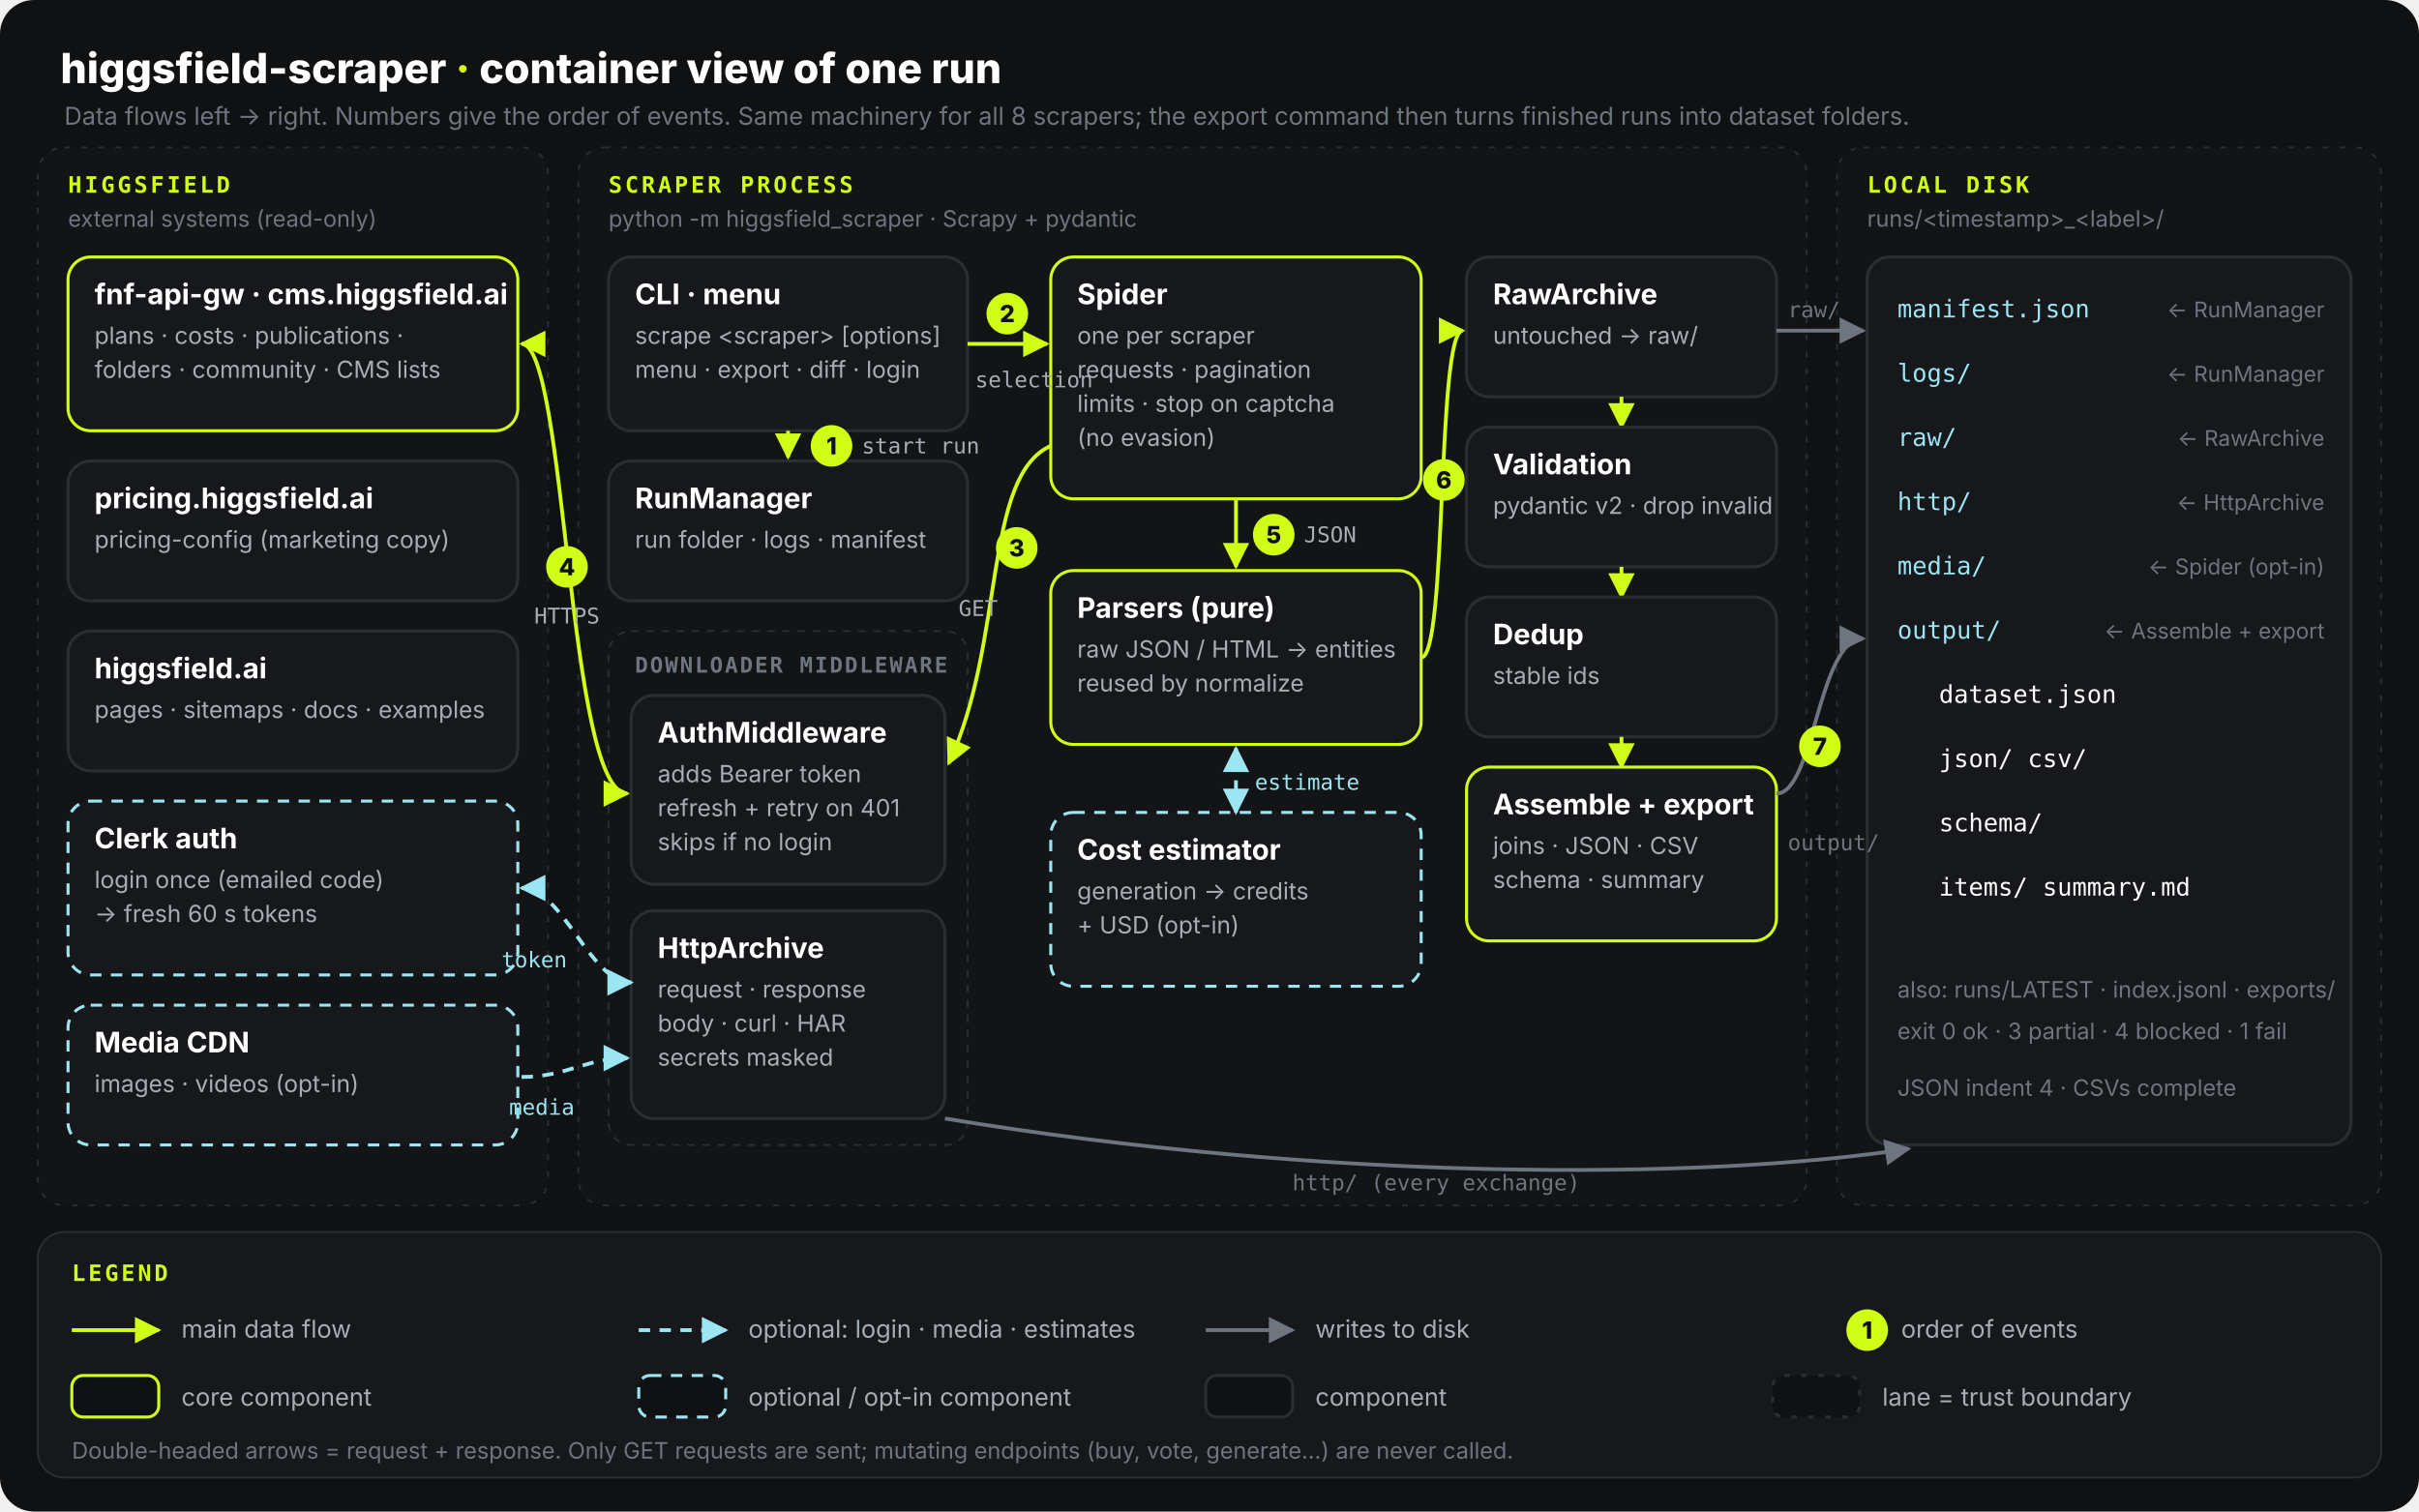
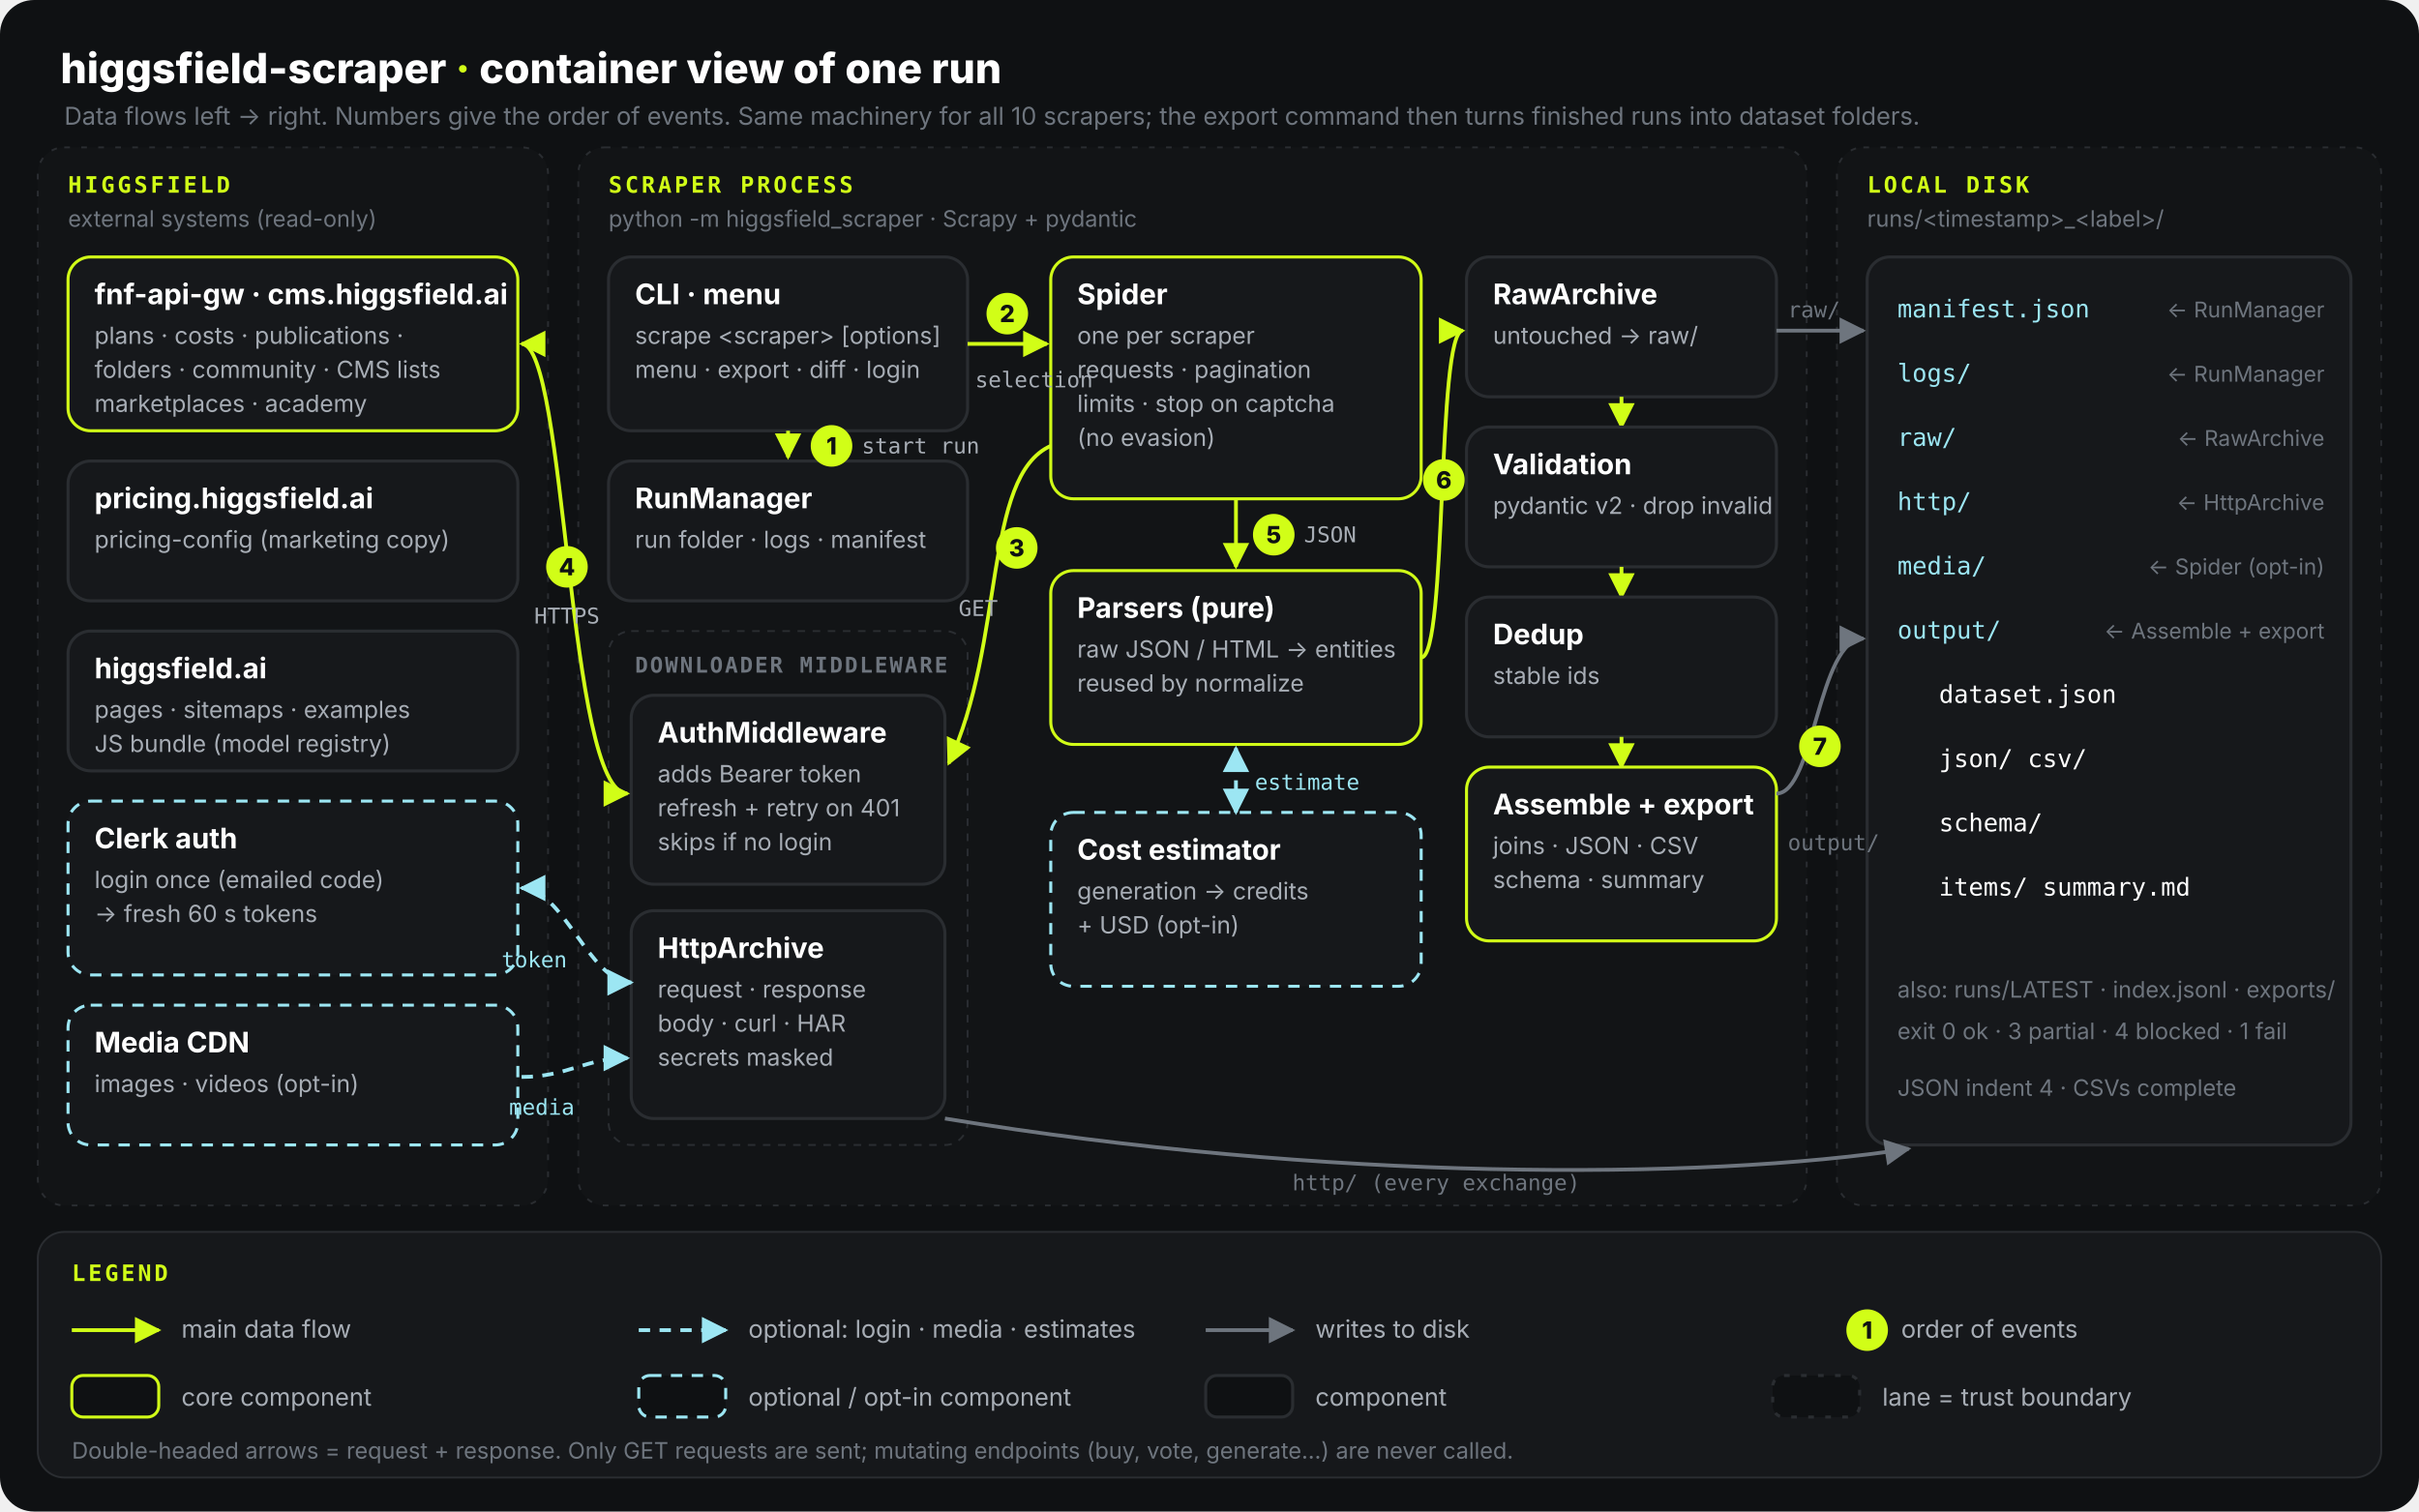
<svg xmlns="http://www.w3.org/2000/svg" width="1280" height="800" viewBox="0 0 1280 800" role="img" aria-labelledby="t d">
  <defs>
    <marker id="a" viewBox="0 0 10 10" refX="9" refY="5" markerWidth="7" markerHeight="7" orient="auto-start-reverse">
      <path d="M0 0L10 5L0 10z" fill="#d1fe17" />
    </marker>
    <marker id="c" viewBox="0 0 10 10" refX="9" refY="5" markerWidth="7" markerHeight="7" orient="auto-start-reverse">
      <path d="M0 0L10 5L0 10z" fill="#9ce6f3" />
    </marker>
    <marker id="g" viewBox="0 0 10 10" refX="9" refY="5" markerWidth="7" markerHeight="7" orient="auto-start-reverse">
      <path d="M0 0L10 5L0 10z" fill="#6e757e" />
    </marker>
  </defs>
  <rect width="1280" height="800" rx="18" fill="#0f1113" />
  <text x="32" y="44" font-family="Inter, 'Helvetica Neue', 'Segoe UI', Arial, sans-serif" font-size="22" font-weight="800" fill="#ffffff">higgsfield-scraper <tspan fill="#d1fe17">·</tspan> container view of one run</text>
-   <text x="34" y="66" font-family="Inter, 'Helvetica Neue', 'Segoe UI', Arial, sans-serif" font-size="13" fill="#6e757e">Data flows left → right. Numbers give the order of events. Same machinery for all 8 scrapers; the export command then turns finished runs into dataset folders.</text>
+   <text x="34" y="66" font-family="Inter, 'Helvetica Neue', 'Segoe UI', Arial, sans-serif" font-size="13" fill="#6e757e">Data flows left → right. Numbers give the order of events. Same machinery for all 10 scrapers; the export command then turns finished runs into dataset folders.</text>
  <rect x="20" y="78" width="270" height="560" rx="14" fill="#ffffff" fill-opacity="0.015" stroke="#2a2d31" stroke-dasharray="3 6" />
  <text x="36" y="102" font-family="'IBM Plex Mono', ui-monospace, SFMono-Regular, Menlo, Consolas, monospace" font-size="12" font-weight="700" letter-spacing="1.5" fill="#d1fe17">HIGGSFIELD</text>
  <text x="36" y="120" font-family="Inter, 'Helvetica Neue', 'Segoe UI', Arial, sans-serif" font-size="12" fill="#6e757e">external systems (read-only)</text>
  <rect x="306" y="78" width="650" height="560" rx="14" fill="#ffffff" fill-opacity="0.015" stroke="#2a2d31" stroke-dasharray="3 6" />
  <text x="322" y="102" font-family="'IBM Plex Mono', ui-monospace, SFMono-Regular, Menlo, Consolas, monospace" font-size="12" font-weight="700" letter-spacing="1.5" fill="#d1fe17">SCRAPER PROCESS</text>
  <text x="322" y="120" font-family="Inter, 'Helvetica Neue', 'Segoe UI', Arial, sans-serif" font-size="12" fill="#6e757e">python -m higgsfield_scraper  ·  Scrapy + pydantic</text>
  <rect x="972" y="78" width="288" height="560" rx="14" fill="#ffffff" fill-opacity="0.015" stroke="#2a2d31" stroke-dasharray="3 6" />
  <text x="988" y="102" font-family="'IBM Plex Mono', ui-monospace, SFMono-Regular, Menlo, Consolas, monospace" font-size="12" font-weight="700" letter-spacing="1.5" fill="#d1fe17">LOCAL DISK</text>
  <text x="988" y="120" font-family="Inter, 'Helvetica Neue', 'Segoe UI', Arial, sans-serif" font-size="12" fill="#6e757e">runs/&lt;timestamp&gt;_&lt;label&gt;/</text>
  <rect x="36" y="136" width="238" height="92" rx="12" fill="#16181b" stroke="#d1fe17" stroke-width="1.6" />
  <text x="50" y="161" font-family="Inter, 'Helvetica Neue', 'Segoe UI', Arial, sans-serif" font-size="15" font-weight="700" fill="#ffffff">fnf-api-gw · cms.higgsfield.ai</text>
  <text x="50" y="182" font-family="Inter, 'Helvetica Neue', 'Segoe UI', Arial, sans-serif" font-size="12.5" fill="#a7adb5">plans · costs · publications ·</text>
  <text x="50" y="200" font-family="Inter, 'Helvetica Neue', 'Segoe UI', Arial, sans-serif" font-size="12.5" fill="#a7adb5">folders · community · CMS lists</text>
+   <text x="50" y="218" font-family="Inter, 'Helvetica Neue', 'Segoe UI', Arial, sans-serif" font-size="12.5" fill="#a7adb5">marketplaces · academy</text>
  <rect x="36" y="244" width="238" height="74" rx="12" fill="#16181b" stroke="#2a2d31" stroke-width="1.6" />
  <text x="50" y="269" font-family="Inter, 'Helvetica Neue', 'Segoe UI', Arial, sans-serif" font-size="15" font-weight="700" fill="#ffffff">pricing.higgsfield.ai</text>
  <text x="50" y="290" font-family="Inter, 'Helvetica Neue', 'Segoe UI', Arial, sans-serif" font-size="12.5" fill="#a7adb5">pricing-config (marketing copy)</text>
  <rect x="36" y="334" width="238" height="74" rx="12" fill="#16181b" stroke="#2a2d31" stroke-width="1.6" />
  <text x="50" y="359" font-family="Inter, 'Helvetica Neue', 'Segoe UI', Arial, sans-serif" font-size="15" font-weight="700" fill="#ffffff">higgsfield.ai</text>
-   <text x="50" y="380" font-family="Inter, 'Helvetica Neue', 'Segoe UI', Arial, sans-serif" font-size="12.5" fill="#a7adb5">pages · sitemaps · docs · examples</text>
+   <text x="50" y="380" font-family="Inter, 'Helvetica Neue', 'Segoe UI', Arial, sans-serif" font-size="12.5" fill="#a7adb5">pages · sitemaps · examples</text>
+   <text x="50" y="398" font-family="Inter, 'Helvetica Neue', 'Segoe UI', Arial, sans-serif" font-size="12.5" fill="#a7adb5">JS bundle (model registry)</text>
  <rect x="36" y="424" width="238" height="92" rx="12" fill="#16181b" stroke="#9ce6f3" stroke-width="1.6" stroke-dasharray="6 5" />
  <text x="50" y="449" font-family="Inter, 'Helvetica Neue', 'Segoe UI', Arial, sans-serif" font-size="15" font-weight="700" fill="#ffffff">Clerk auth</text>
  <text x="50" y="470" font-family="Inter, 'Helvetica Neue', 'Segoe UI', Arial, sans-serif" font-size="12.5" fill="#a7adb5">login once (emailed code)</text>
  <text x="50" y="488" font-family="Inter, 'Helvetica Neue', 'Segoe UI', Arial, sans-serif" font-size="12.5" fill="#a7adb5">→ fresh 60 s tokens</text>
  <rect x="36" y="532" width="238" height="74" rx="12" fill="#16181b" stroke="#9ce6f3" stroke-width="1.6" stroke-dasharray="6 5" />
  <text x="50" y="557" font-family="Inter, 'Helvetica Neue', 'Segoe UI', Arial, sans-serif" font-size="15" font-weight="700" fill="#ffffff">Media CDN</text>
  <text x="50" y="578" font-family="Inter, 'Helvetica Neue', 'Segoe UI', Arial, sans-serif" font-size="12.5" fill="#a7adb5">images · videos (opt-in)</text>
  <rect x="322" y="136" width="190" height="92" rx="12" fill="#16181b" stroke="#2a2d31" stroke-width="1.6" />
  <text x="336" y="161" font-family="Inter, 'Helvetica Neue', 'Segoe UI', Arial, sans-serif" font-size="15" font-weight="700" fill="#ffffff">CLI · menu</text>
  <text x="336" y="182" font-family="Inter, 'Helvetica Neue', 'Segoe UI', Arial, sans-serif" font-size="12.5" fill="#a7adb5">scrape &lt;scraper&gt; [options]</text>
  <text x="336" y="200" font-family="Inter, 'Helvetica Neue', 'Segoe UI', Arial, sans-serif" font-size="12.5" fill="#a7adb5">menu · export · diff · login</text>
  <rect x="322" y="244" width="190" height="74" rx="12" fill="#16181b" stroke="#2a2d31" stroke-width="1.6" />
  <text x="336" y="269" font-family="Inter, 'Helvetica Neue', 'Segoe UI', Arial, sans-serif" font-size="15" font-weight="700" fill="#ffffff">RunManager</text>
  <text x="336" y="290" font-family="Inter, 'Helvetica Neue', 'Segoe UI', Arial, sans-serif" font-size="12.5" fill="#a7adb5">run folder · logs · manifest</text>
  <rect x="322" y="334" width="190" height="272" rx="12" fill="none" stroke="#2a2d31" stroke-dasharray="4 4" />
  <text x="336" y="356" font-family="'IBM Plex Mono', ui-monospace, SFMono-Regular, Menlo, Consolas, monospace" font-size="11.5" font-weight="700" letter-spacing="1" fill="#6e757e">DOWNLOADER MIDDLEWARE</text>
  <rect x="334" y="368" width="166" height="100" rx="12" fill="#16181b" stroke="#2a2d31" stroke-width="1.6" />
  <text x="348" y="393" font-family="Inter, 'Helvetica Neue', 'Segoe UI', Arial, sans-serif" font-size="15" font-weight="700" fill="#ffffff">AuthMiddleware</text>
  <text x="348" y="414" font-family="Inter, 'Helvetica Neue', 'Segoe UI', Arial, sans-serif" font-size="12.5" fill="#a7adb5">adds Bearer token</text>
  <text x="348" y="432" font-family="Inter, 'Helvetica Neue', 'Segoe UI', Arial, sans-serif" font-size="12.5" fill="#a7adb5">refresh + retry on 401</text>
  <text x="348" y="450" font-family="Inter, 'Helvetica Neue', 'Segoe UI', Arial, sans-serif" font-size="12.5" fill="#a7adb5">skips if no login</text>
  <rect x="334" y="482" width="166" height="110" rx="12" fill="#16181b" stroke="#2a2d31" stroke-width="1.6" />
  <text x="348" y="507" font-family="Inter, 'Helvetica Neue', 'Segoe UI', Arial, sans-serif" font-size="15" font-weight="700" fill="#ffffff">HttpArchive</text>
  <text x="348" y="528" font-family="Inter, 'Helvetica Neue', 'Segoe UI', Arial, sans-serif" font-size="12.5" fill="#a7adb5">request · response</text>
  <text x="348" y="546" font-family="Inter, 'Helvetica Neue', 'Segoe UI', Arial, sans-serif" font-size="12.5" fill="#a7adb5">body · curl · HAR</text>
  <text x="348" y="564" font-family="Inter, 'Helvetica Neue', 'Segoe UI', Arial, sans-serif" font-size="12.5" fill="#a7adb5">secrets masked</text>
  <rect x="556" y="136" width="196" height="128" rx="12" fill="#16181b" stroke="#d1fe17" stroke-width="1.6" />
  <text x="570" y="161" font-family="Inter, 'Helvetica Neue', 'Segoe UI', Arial, sans-serif" font-size="15" font-weight="700" fill="#ffffff">Spider</text>
  <text x="570" y="182" font-family="Inter, 'Helvetica Neue', 'Segoe UI', Arial, sans-serif" font-size="12.5" fill="#a7adb5">one per scraper</text>
  <text x="570" y="200" font-family="Inter, 'Helvetica Neue', 'Segoe UI', Arial, sans-serif" font-size="12.5" fill="#a7adb5">requests · pagination</text>
  <text x="570" y="218" font-family="Inter, 'Helvetica Neue', 'Segoe UI', Arial, sans-serif" font-size="12.5" fill="#a7adb5">limits · stop on captcha</text>
  <text x="570" y="236" font-family="Inter, 'Helvetica Neue', 'Segoe UI', Arial, sans-serif" font-size="12.5" fill="#a7adb5">(no evasion)</text>
  <rect x="556" y="302" width="196" height="92" rx="12" fill="#16181b" stroke="#d1fe17" stroke-width="1.6" />
  <text x="570" y="327" font-family="Inter, 'Helvetica Neue', 'Segoe UI', Arial, sans-serif" font-size="15" font-weight="700" fill="#ffffff">Parsers (pure)</text>
  <text x="570" y="348" font-family="Inter, 'Helvetica Neue', 'Segoe UI', Arial, sans-serif" font-size="12.5" fill="#a7adb5">raw JSON / HTML → entities</text>
  <text x="570" y="366" font-family="Inter, 'Helvetica Neue', 'Segoe UI', Arial, sans-serif" font-size="12.5" fill="#a7adb5">reused by normalize</text>
  <rect x="556" y="430" width="196" height="92" rx="12" fill="#16181b" stroke="#9ce6f3" stroke-width="1.6" stroke-dasharray="6 5" />
  <text x="570" y="455" font-family="Inter, 'Helvetica Neue', 'Segoe UI', Arial, sans-serif" font-size="15" font-weight="700" fill="#ffffff">Cost estimator</text>
  <text x="570" y="476" font-family="Inter, 'Helvetica Neue', 'Segoe UI', Arial, sans-serif" font-size="12.5" fill="#a7adb5">generation → credits</text>
  <text x="570" y="494" font-family="Inter, 'Helvetica Neue', 'Segoe UI', Arial, sans-serif" font-size="12.5" fill="#a7adb5">+ USD (opt-in)</text>
  <rect x="776" y="136" width="164" height="74" rx="12" fill="#16181b" stroke="#2a2d31" stroke-width="1.6" />
  <text x="790" y="161" font-family="Inter, 'Helvetica Neue', 'Segoe UI', Arial, sans-serif" font-size="15" font-weight="700" fill="#ffffff">RawArchive</text>
  <text x="790" y="182" font-family="Inter, 'Helvetica Neue', 'Segoe UI', Arial, sans-serif" font-size="12.5" fill="#a7adb5">untouched → raw/</text>
  <path d="M858 210 V226" fill="none" stroke="#d1fe17" stroke-width="2" marker-end="url(#a)" />
  <rect x="776" y="226" width="164" height="74" rx="12" fill="#16181b" stroke="#2a2d31" stroke-width="1.6" />
  <text x="790" y="251" font-family="Inter, 'Helvetica Neue', 'Segoe UI', Arial, sans-serif" font-size="15" font-weight="700" fill="#ffffff">Validation</text>
  <text x="790" y="272" font-family="Inter, 'Helvetica Neue', 'Segoe UI', Arial, sans-serif" font-size="12.5" fill="#a7adb5">pydantic v2 · drop invalid</text>
  <path d="M858 300 V316" fill="none" stroke="#d1fe17" stroke-width="2" marker-end="url(#a)" />
  <rect x="776" y="316" width="164" height="74" rx="12" fill="#16181b" stroke="#2a2d31" stroke-width="1.6" />
  <text x="790" y="341" font-family="Inter, 'Helvetica Neue', 'Segoe UI', Arial, sans-serif" font-size="15" font-weight="700" fill="#ffffff">Dedup</text>
  <text x="790" y="362" font-family="Inter, 'Helvetica Neue', 'Segoe UI', Arial, sans-serif" font-size="12.5" fill="#a7adb5">stable ids</text>
  <path d="M858 390 V406" fill="none" stroke="#d1fe17" stroke-width="2" marker-end="url(#a)" />
  <rect x="776" y="406" width="164" height="92" rx="12" fill="#16181b" stroke="#d1fe17" stroke-width="1.6" />
  <text x="790" y="431" font-family="Inter, 'Helvetica Neue', 'Segoe UI', Arial, sans-serif" font-size="15" font-weight="700" fill="#ffffff">Assemble + export</text>
  <text x="790" y="452" font-family="Inter, 'Helvetica Neue', 'Segoe UI', Arial, sans-serif" font-size="12.5" fill="#a7adb5">joins · JSON · CSV</text>
  <text x="790" y="470" font-family="Inter, 'Helvetica Neue', 'Segoe UI', Arial, sans-serif" font-size="12.5" fill="#a7adb5">schema · summary</text>
  <rect x="988" y="136" width="256" height="470" rx="12" fill="#16181b" stroke="#2a2d31" stroke-width="1.6" />
  <text x="1004" y="168" font-family="'IBM Plex Mono', ui-monospace, SFMono-Regular, Menlo, Consolas, monospace" font-size="13" fill="#9ce6f3">manifest.json</text>
  <text x="1230" y="168" text-anchor="end" font-family="Inter, 'Helvetica Neue', 'Segoe UI', Arial, sans-serif" font-size="11.5" fill="#6e757e">← RunManager</text>
  <text x="1004" y="202" font-family="'IBM Plex Mono', ui-monospace, SFMono-Regular, Menlo, Consolas, monospace" font-size="13" fill="#9ce6f3">logs/</text>
  <text x="1230" y="202" text-anchor="end" font-family="Inter, 'Helvetica Neue', 'Segoe UI', Arial, sans-serif" font-size="11.5" fill="#6e757e">← RunManager</text>
  <text x="1004" y="236" font-family="'IBM Plex Mono', ui-monospace, SFMono-Regular, Menlo, Consolas, monospace" font-size="13" fill="#9ce6f3">raw/</text>
  <text x="1230" y="236" text-anchor="end" font-family="Inter, 'Helvetica Neue', 'Segoe UI', Arial, sans-serif" font-size="11.5" fill="#6e757e">← RawArchive</text>
  <text x="1004" y="270" font-family="'IBM Plex Mono', ui-monospace, SFMono-Regular, Menlo, Consolas, monospace" font-size="13" fill="#9ce6f3">http/</text>
  <text x="1230" y="270" text-anchor="end" font-family="Inter, 'Helvetica Neue', 'Segoe UI', Arial, sans-serif" font-size="11.5" fill="#6e757e">← HttpArchive</text>
  <text x="1004" y="304" font-family="'IBM Plex Mono', ui-monospace, SFMono-Regular, Menlo, Consolas, monospace" font-size="13" fill="#9ce6f3">media/</text>
  <text x="1230" y="304" text-anchor="end" font-family="Inter, 'Helvetica Neue', 'Segoe UI', Arial, sans-serif" font-size="11.5" fill="#6e757e">← Spider (opt-in)</text>
  <text x="1004" y="338" font-family="'IBM Plex Mono', ui-monospace, SFMono-Regular, Menlo, Consolas, monospace" font-size="13" fill="#9ce6f3">output/</text>
  <text x="1230" y="338" text-anchor="end" font-family="Inter, 'Helvetica Neue', 'Segoe UI', Arial, sans-serif" font-size="11.5" fill="#6e757e">← Assemble + export</text>
  <text x="1026" y="372" font-family="'IBM Plex Mono', ui-monospace, SFMono-Regular, Menlo, Consolas, monospace" font-size="13" fill="#ffffff">dataset.json</text>
  <text x="1026" y="406" font-family="'IBM Plex Mono', ui-monospace, SFMono-Regular, Menlo, Consolas, monospace" font-size="13" fill="#ffffff">json/  csv/</text>
  <text x="1026" y="440" font-family="'IBM Plex Mono', ui-monospace, SFMono-Regular, Menlo, Consolas, monospace" font-size="13" fill="#ffffff">schema/</text>
  <text x="1026" y="474" font-family="'IBM Plex Mono', ui-monospace, SFMono-Regular, Menlo, Consolas, monospace" font-size="13" fill="#ffffff">items/  summary.md</text>
  <text x="1004" y="528" font-family="Inter, 'Helvetica Neue', 'Segoe UI', Arial, sans-serif" font-size="12" fill="#6e757e">also: runs/LATEST · index.jsonl · exports/</text>
  <text x="1004" y="550" font-family="Inter, 'Helvetica Neue', 'Segoe UI', Arial, sans-serif" font-size="12" fill="#6e757e">exit 0 ok · 3 partial · 4 blocked · 1 fail</text>
  <text x="1004" y="580" font-family="Inter, 'Helvetica Neue', 'Segoe UI', Arial, sans-serif" font-size="12" fill="#6e757e">JSON indent 4 · CSVs complete</text>
  <path d="M417 228 V242" fill="none" stroke="#d1fe17" stroke-width="2" marker-end="url(#a)" />
  <circle cx="440" cy="236" r="11" fill="#d1fe17" />
  <text x="440" y="240.5" text-anchor="middle" font-family="Inter, 'Helvetica Neue', 'Segoe UI', Arial, sans-serif" font-size="12.5" font-weight="800" fill="#0f1113">1</text>
  <text x="456" y="240" text-anchor="start" font-family="'IBM Plex Mono', ui-monospace, SFMono-Regular, Menlo, Consolas, monospace" font-size="11.5" fill="#a7adb5">start run</text>
  <path d="M512 182 H554" fill="none" stroke="#d1fe17" stroke-width="2" marker-end="url(#a)" />
  <circle cx="533" cy="166" r="11" fill="#d1fe17" />
  <text x="533" y="170.5" text-anchor="middle" font-family="Inter, 'Helvetica Neue', 'Segoe UI', Arial, sans-serif" font-size="12.5" font-weight="800" fill="#0f1113">2</text>
  <text x="516" y="205" text-anchor="start" font-family="'IBM Plex Mono', ui-monospace, SFMono-Regular, Menlo, Consolas, monospace" font-size="11.5" fill="#a7adb5">selection</text>
  <path d="M556 236 C 520 252, 532 340, 502 404" fill="none" stroke="#d1fe17" stroke-width="2" marker-end="url(#a)" />
  <circle cx="538" cy="290" r="11" fill="#d1fe17" />
  <text x="538" y="294.5" text-anchor="middle" font-family="Inter, 'Helvetica Neue', 'Segoe UI', Arial, sans-serif" font-size="12.5" font-weight="800" fill="#0f1113">3</text>
  <text x="528" y="326" text-anchor="end" font-family="'IBM Plex Mono', ui-monospace, SFMono-Regular, Menlo, Consolas, monospace" font-size="11.5" fill="#a7adb5">GET</text>
  <path d="M332 420 C 300 420, 300 182, 276 182" fill="none" stroke="#d1fe17" stroke-width="2" marker-end="url(#a)" marker-start="url(#a)" />
  <circle cx="300" cy="300" r="11" fill="#d1fe17" />
  <text x="300" y="304.5" text-anchor="middle" font-family="Inter, 'Helvetica Neue', 'Segoe UI', Arial, sans-serif" font-size="12.5" font-weight="800" fill="#0f1113">4</text>
  <text x="300" y="330" text-anchor="middle" font-family="'IBM Plex Mono', ui-monospace, SFMono-Regular, Menlo, Consolas, monospace" font-size="11.5" fill="#a7adb5">HTTPS</text>
  <path d="M334 520 C 312 520, 298 470, 276 470" fill="none" stroke="#9ce6f3" stroke-width="2" stroke-dasharray="6 5" marker-end="url(#c)" marker-start="url(#c)" />
  <text x="300" y="512" text-anchor="end" font-family="'IBM Plex Mono', ui-monospace, SFMono-Regular, Menlo, Consolas, monospace" font-size="11.5" fill="#9ce6f3">token</text>
  <path d="M276 570 C 300 570, 310 560, 332 560" fill="none" stroke="#9ce6f3" stroke-width="2" stroke-dasharray="6 5" marker-end="url(#c)" />
  <text x="304" y="590" text-anchor="end" font-family="'IBM Plex Mono', ui-monospace, SFMono-Regular, Menlo, Consolas, monospace" font-size="11.5" fill="#9ce6f3">media</text>
  <path d="M654 264 V300" fill="none" stroke="#d1fe17" stroke-width="2" marker-end="url(#a)" />
  <circle cx="674" cy="283" r="11" fill="#d1fe17" />
  <text x="674" y="287.5" text-anchor="middle" font-family="Inter, 'Helvetica Neue', 'Segoe UI', Arial, sans-serif" font-size="12.5" font-weight="800" fill="#0f1113">5</text>
  <text x="690" y="287" text-anchor="start" font-family="'IBM Plex Mono', ui-monospace, SFMono-Regular, Menlo, Consolas, monospace" font-size="11.5" fill="#a7adb5">JSON</text>
  <path d="M752 348 C 766 348, 760 175, 774 175" fill="none" stroke="#d1fe17" stroke-width="2" marker-end="url(#a)" />
  <circle cx="764" cy="254" r="11" fill="#d1fe17" />
  <text x="764" y="258.5" text-anchor="middle" font-family="Inter, 'Helvetica Neue', 'Segoe UI', Arial, sans-serif" font-size="12.5" font-weight="800" fill="#0f1113">6</text>
  <path d="M654 430 V396" fill="none" stroke="#9ce6f3" stroke-width="2" stroke-dasharray="6 5" marker-end="url(#c)" marker-start="url(#c)" />
  <text x="664" y="418" text-anchor="start" font-family="'IBM Plex Mono', ui-monospace, SFMono-Regular, Menlo, Consolas, monospace" font-size="11.5" fill="#9ce6f3">estimate</text>
  <path d="M940 175 H986" fill="none" stroke="#6e757e" stroke-width="2" marker-end="url(#g)" />
  <text x="946" y="168" text-anchor="start" font-family="'IBM Plex Mono', ui-monospace, SFMono-Regular, Menlo, Consolas, monospace" font-size="11.5" fill="#6e757e">raw/</text>
  <path d="M940 420 C 960 420, 962 338, 986 338" fill="none" stroke="#6e757e" stroke-width="2" marker-end="url(#g)" />
  <circle cx="963" cy="395" r="11" fill="#d1fe17" />
  <text x="963" y="399.5" text-anchor="middle" font-family="Inter, 'Helvetica Neue', 'Segoe UI', Arial, sans-serif" font-size="12.5" font-weight="800" fill="#0f1113">7</text>
  <text x="946" y="450" text-anchor="start" font-family="'IBM Plex Mono', ui-monospace, SFMono-Regular, Menlo, Consolas, monospace" font-size="11.5" fill="#6e757e">output/</text>
  <path d="M500 592 C 700 625, 900 625, 1010 608" fill="none" stroke="#6e757e" stroke-width="2" marker-end="url(#g)" />
  <text x="760" y="630" text-anchor="middle" font-family="'IBM Plex Mono', ui-monospace, SFMono-Regular, Menlo, Consolas, monospace" font-size="11.5" fill="#6e757e">http/  (every exchange)</text>
  <rect x="20" y="652" width="1240" height="130" rx="14" fill="#16181b" stroke="#2a2d31" />
  <text x="38" y="678" font-family="'IBM Plex Mono', ui-monospace, SFMono-Regular, Menlo, Consolas, monospace" font-size="12" font-weight="700" letter-spacing="1.5" fill="#d1fe17">LEGEND</text>
  <path d="M38 704 H84" fill="none" stroke="#d1fe17" stroke-width="2" marker-end="url(#a)" />
  <text x="96" y="708" font-family="Inter, 'Helvetica Neue', 'Segoe UI', Arial, sans-serif" font-size="13" fill="#a7adb5">main data flow</text>
  <path d="M338 704 H384" fill="none" stroke="#9ce6f3" stroke-width="2" stroke-dasharray="6 5" marker-end="url(#c)" />
  <text x="396" y="708" font-family="Inter, 'Helvetica Neue', 'Segoe UI', Arial, sans-serif" font-size="13" fill="#a7adb5">optional: login · media · estimates</text>
  <path d="M638 704 H684" fill="none" stroke="#6e757e" stroke-width="2" marker-end="url(#g)" />
  <text x="696" y="708" font-family="Inter, 'Helvetica Neue', 'Segoe UI', Arial, sans-serif" font-size="13" fill="#a7adb5">writes to disk</text>
  <rect x="38" y="728" width="46" height="22" rx="6" fill="#0f1113" stroke="#d1fe17" stroke-width="1.6" />
  <text x="96" y="744" font-family="Inter, 'Helvetica Neue', 'Segoe UI', Arial, sans-serif" font-size="13" fill="#a7adb5">core component</text>
  <rect x="338" y="728" width="46" height="22" rx="6" fill="#0f1113" stroke="#9ce6f3" stroke-width="1.6" stroke-dasharray="6 5" />
  <text x="396" y="744" font-family="Inter, 'Helvetica Neue', 'Segoe UI', Arial, sans-serif" font-size="13" fill="#a7adb5">optional / opt-in component</text>
  <rect x="638" y="728" width="46" height="22" rx="6" fill="#0f1113" stroke="#2a2d31" stroke-width="1.6" />
  <text x="696" y="744" font-family="Inter, 'Helvetica Neue', 'Segoe UI', Arial, sans-serif" font-size="13" fill="#a7adb5">component</text>
  <rect x="938" y="728" width="46" height="22" rx="6" fill="#0f1113" stroke="#2a2d31" stroke-width="1.6" stroke-dasharray="3 6" />
  <text x="996" y="744" font-family="Inter, 'Helvetica Neue', 'Segoe UI', Arial, sans-serif" font-size="13" fill="#a7adb5">lane = trust boundary</text>
  <circle cx="988" cy="704" r="11" fill="#d1fe17" />
  <text x="988" y="708.5" text-anchor="middle" font-family="Inter, 'Helvetica Neue', 'Segoe UI', Arial, sans-serif" font-size="12.5" font-weight="800" fill="#0f1113">1</text>
  <text x="1006" y="708" font-family="Inter, 'Helvetica Neue', 'Segoe UI', Arial, sans-serif" font-size="13" fill="#a7adb5">order of events</text>
  <text x="38" y="772" font-family="Inter, 'Helvetica Neue', 'Segoe UI', Arial, sans-serif" font-size="12" fill="#6e757e">Double-headed arrows = request + response. Only GET requests are sent; mutating endpoints (buy, vote, generate…) are never called.</text>
</svg>
